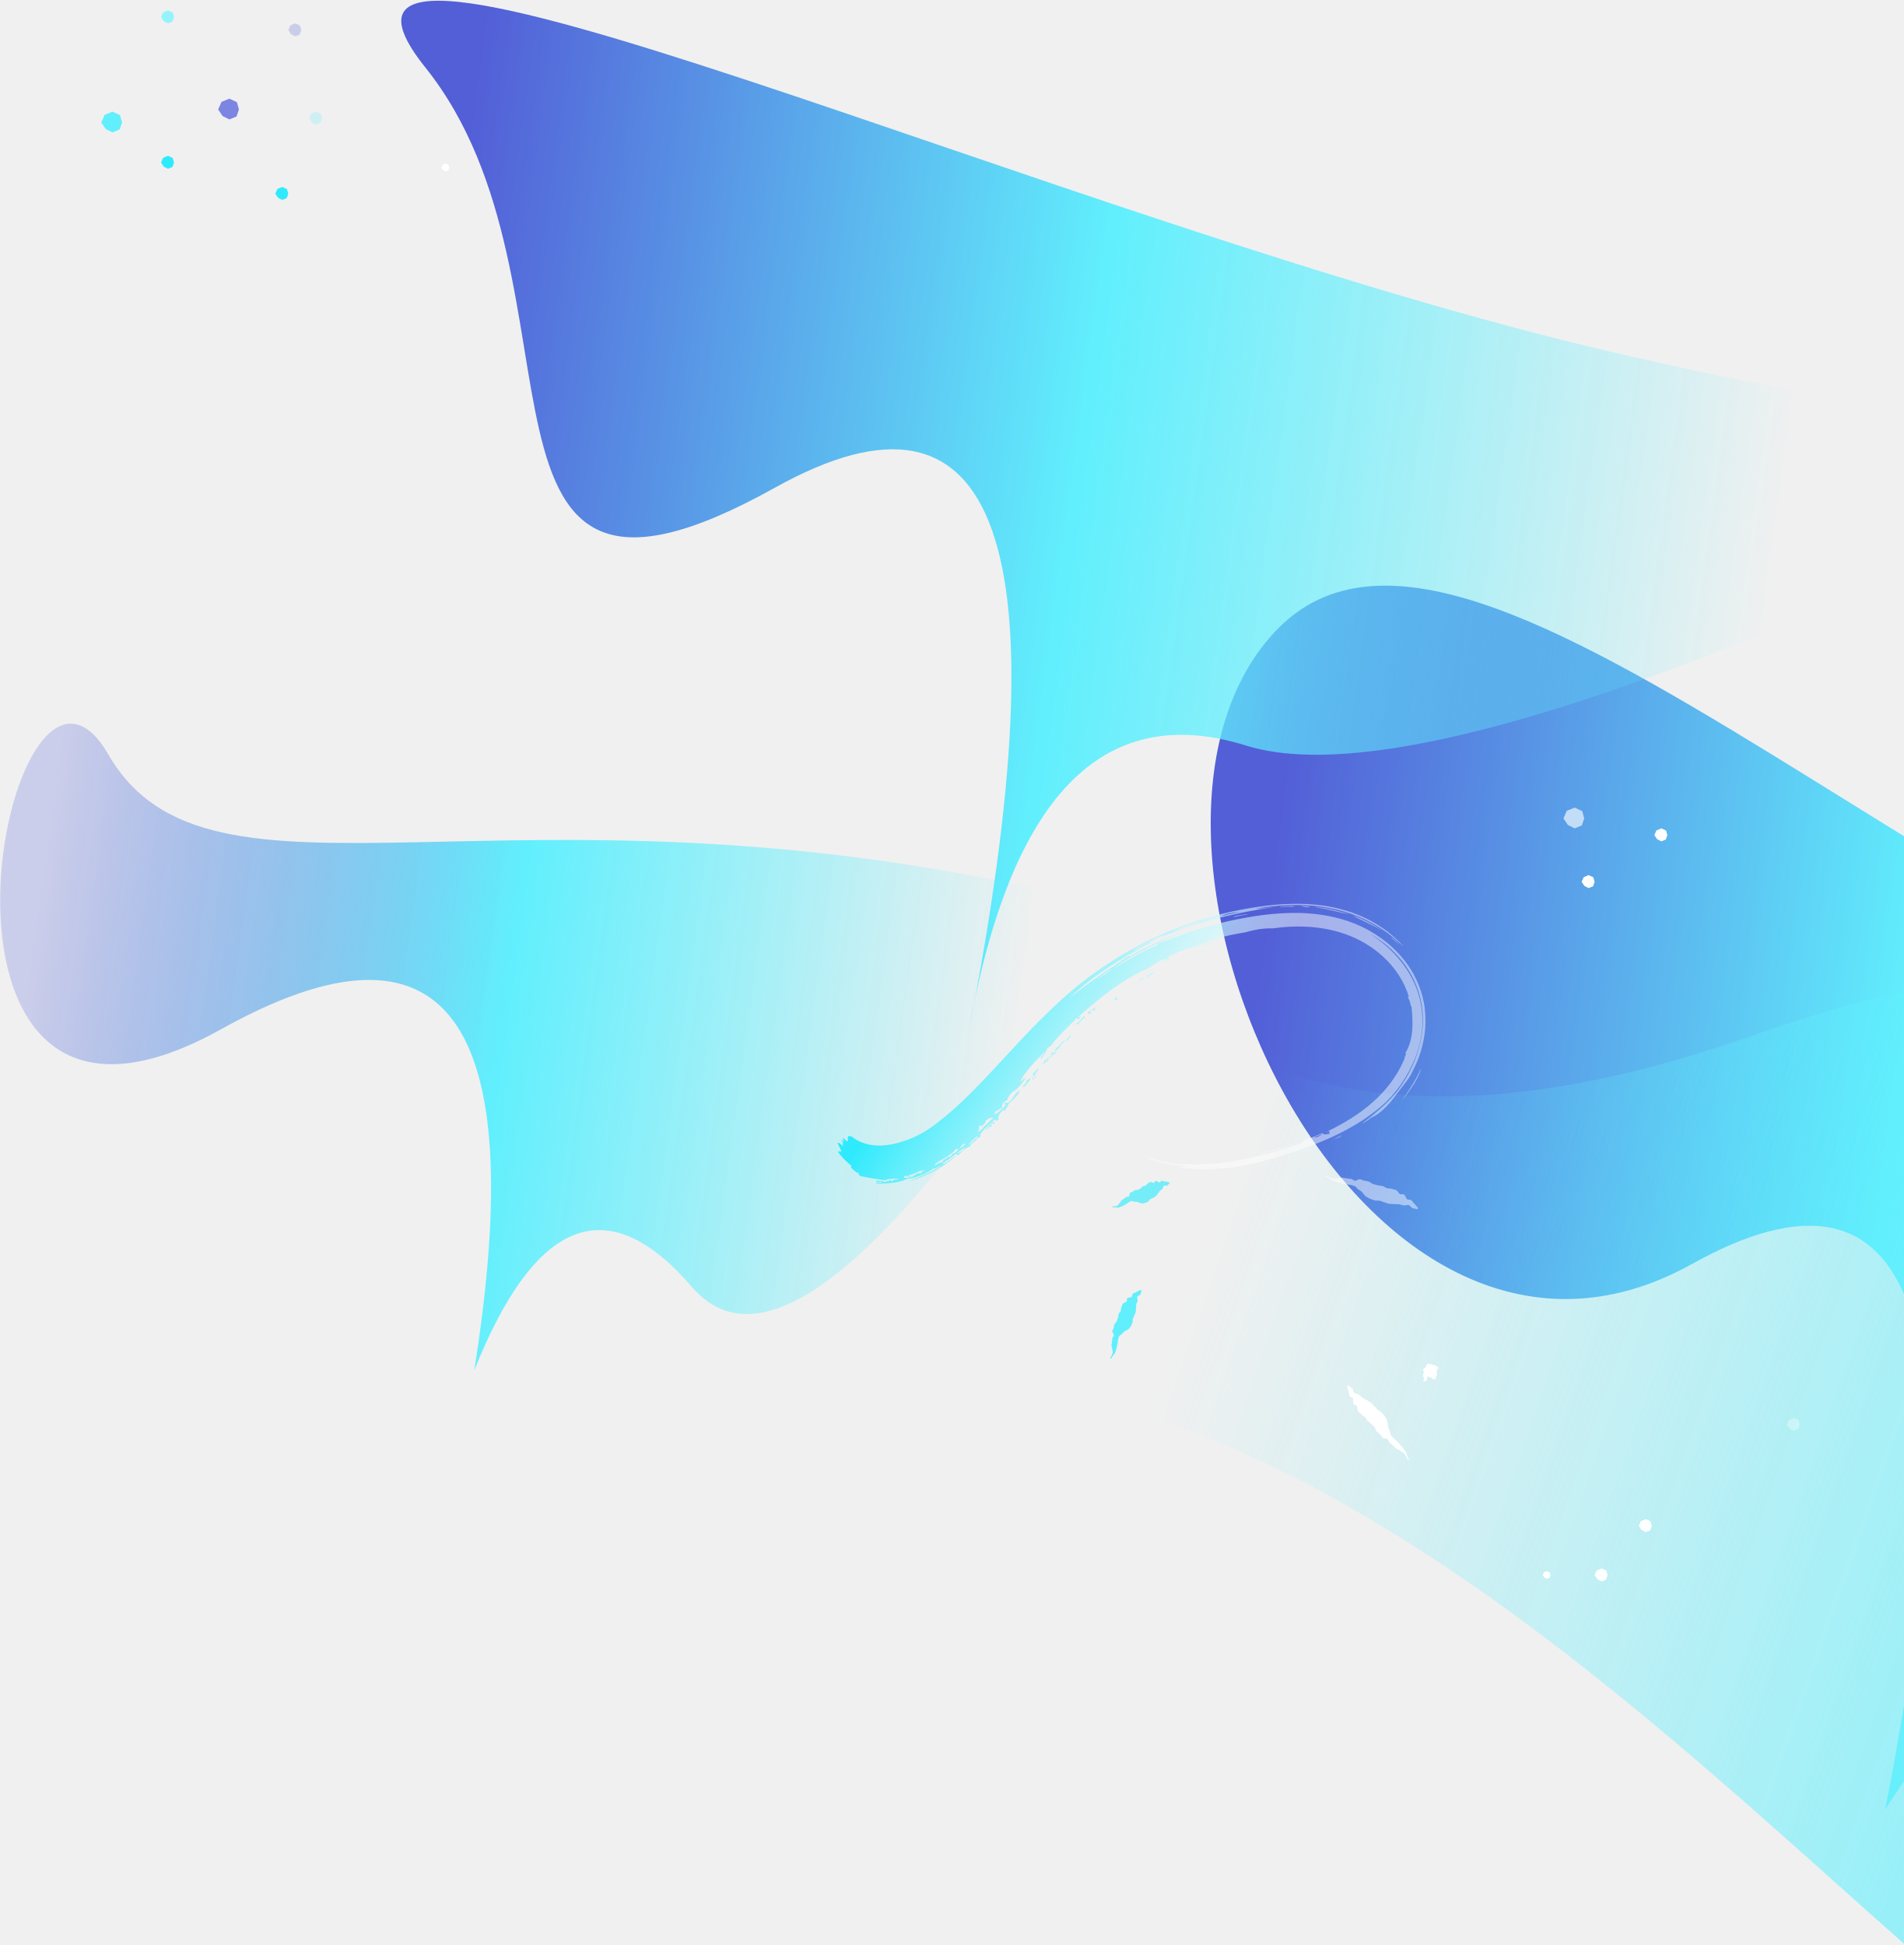
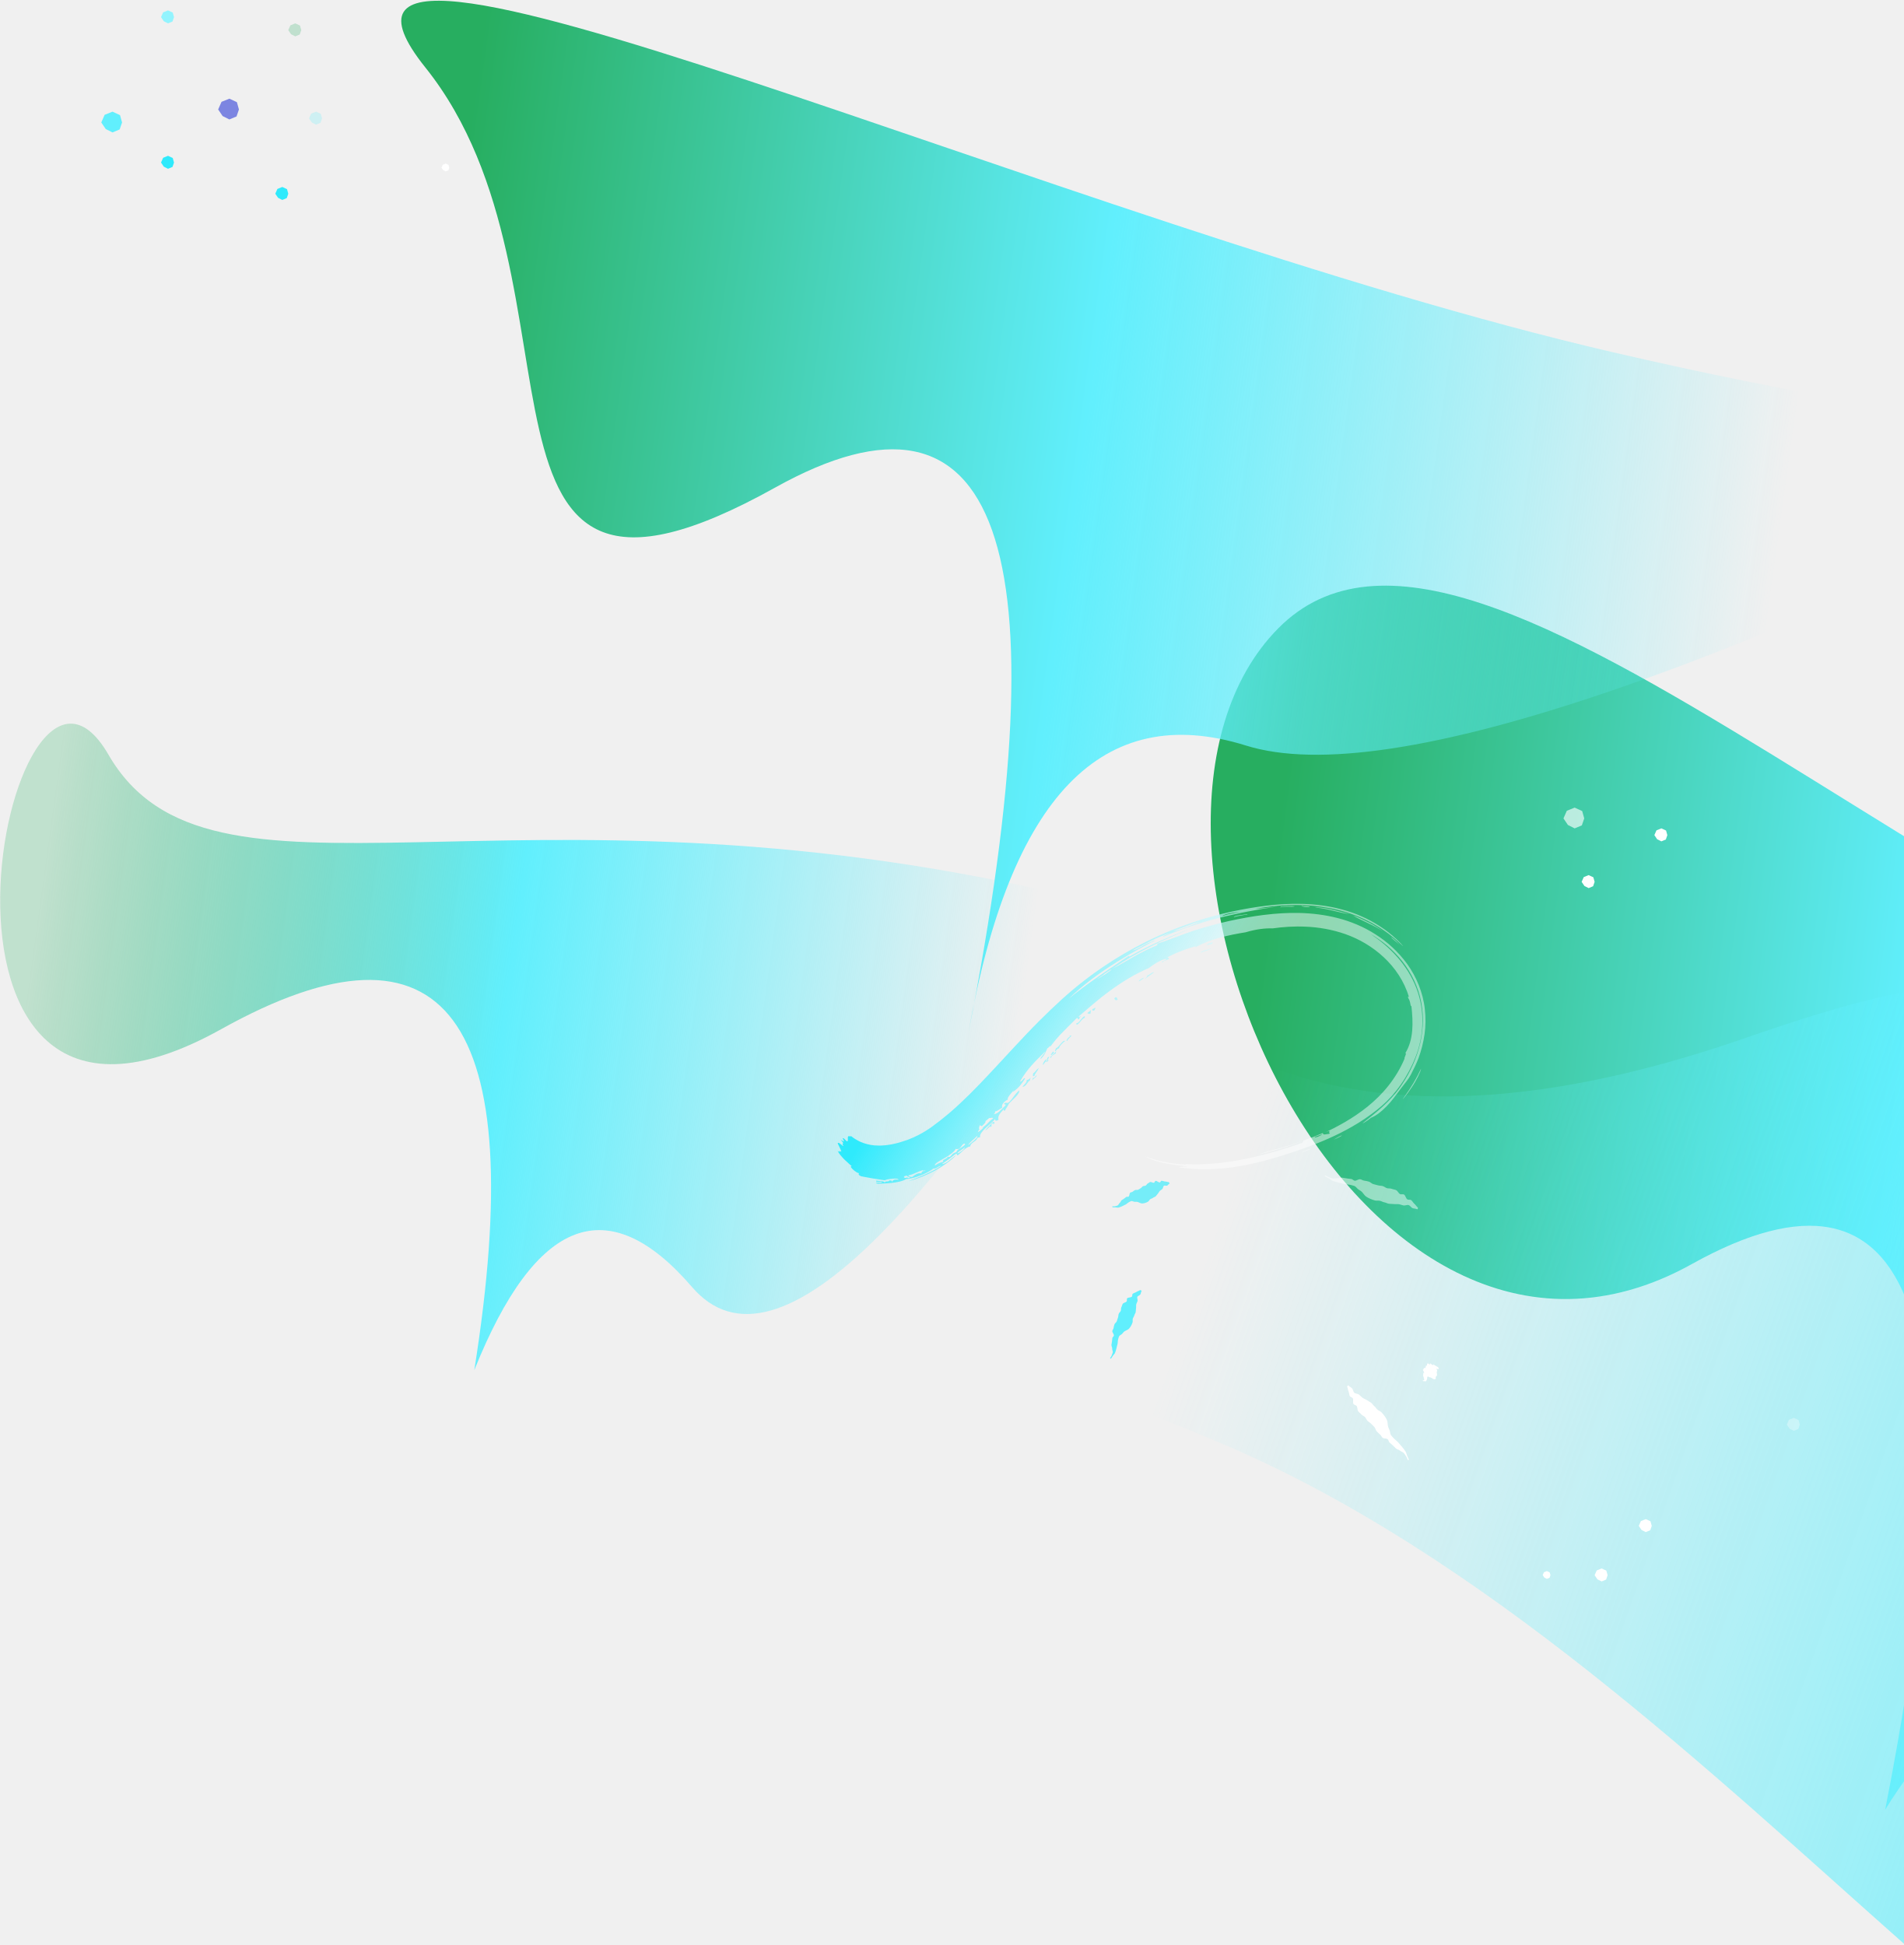
<svg xmlns="http://www.w3.org/2000/svg" width="733" height="749">
  <defs>
    <linearGradient x1="74.95%" y1="53.242%" x2="2.797%" y2="52.227%" id="a">
      <stop stop-color="#61EFFD" stop-opacity="0" offset="0%" />
      <stop stop-color="#61EFFD" offset="51.929%" />
-       <stop stop-color="#535FD7" offset="100%" />
+       <stop stop-color="#27AE60" offset="100%" />
    </linearGradient>
    <linearGradient x1="74.95%" y1="53.242%" x2="2.797%" y2="52.227%" id="b">
      <stop stop-color="#61EFFD" stop-opacity="0" offset="0%" />
      <stop stop-color="#61EFFD" offset="51.929%" />
-       <stop stop-color="#535FD7" stop-opacity=".24" offset="100%" />
+       <stop stop-color="#27AE60" stop-opacity=".24" offset="100%" />
    </linearGradient>
    <linearGradient x1="74.709%" y1="54.738%" x2="2.797%" y2="52.227%" id="c">
      <stop stop-color="#61EFFD" stop-opacity="0" offset="0%" />
      <stop stop-color="#61EFFD" offset="100%" />
    </linearGradient>
    <linearGradient x1="3.889%" y1="87.071%" x2="50%" y2="100%" id="d">
      <stop stop-color="#2FEAFC" offset="0%" />
      <stop stop-color="#FFF" stop-opacity=".48" offset="100%" />
    </linearGradient>
  </defs>
  <g fill="none" fill-rule="evenodd">
    <path d="M481.636 278.995c68.395-85.596 283.288 114.496 499.598 141.24 144.207 17.83 216.008.217 215.402-52.837l-27.273 441.597c-140.502-132.3-238.118-193.949-292.848-184.945-54.73 9.003-93.023 36.652-114.879 82.945 17.055-191.173-14.945-258.244-96-201.213-121.582 85.547-252.395-141.19-184-226.787z" fill="url(#a)" transform="rotate(6 839.799 360.69)" />
    <path d="M163.032 64.417c-75.639-76.513 250.091 34.532 466.402 61.276 144.207 17.83 230.337 13.541 258.39-12.866C689.066 243.045 561.308 302.457 504.55 291.06c-56.757-11.395-88.328 29.069-94.714 121.392 17.055-191.173-14.945-258.244-96-201.213-121.582 85.547-75.166-70.31-150.804-146.823z" fill="url(#a)" transform="rotate(6 529.928 52.472)" />
    <path d="M48.634 315.836c46.011 63.226 153.516-11.671 369.826 15.073 144.207 17.83 159.653 2.058 46.337-47.317-78.078 175.773-135.151 246.668-171.22 212.685-36.069-33.982-62.757-20.452-80.065 40.59 7.289-137.305-29.595-177.442-110.65-120.411C-18.718 502.003 2.624 252.61 48.635 315.836z" fill="url(#b)" transform="rotate(6 286.017 237.5)" />
    <path d="M312.97 376.93c68.395-85.597 283.287 114.495 499.597 141.24 144.207 17.829 216.008.216 215.403-52.839l-79.92 257.496c-74.47-81.156-169.826-80.725-286.07 1.292-174.365 123.027-22.094-66.692-205.393-43.46C273.29 703.892 244.575 462.525 312.97 376.93z" fill="url(#c)" transform="rotate(-164 644.359 561.136)" />
    <path d="M416.989 422.148c-.092-.248.209-.673.073-.901.675-.18.746-.372 1.316-1.291.38.577-.898 1.106-1.389 2.192zm-1.012.11c-.757.639-1.194 2.703-2.519 2.696 1.089-1.43 1.528-2 1.374-2.702.437-.21.813-.185 1.457-1.176-.058.43-.38.98-.178 1.296-.295.297-.267.042-.134-.114zm7.37-9.568c-1.352.212 1.098-1.648 1.721-2.825-.017.296-.404.753-.072.895-.595.522-1.966 1.289-1.649 1.93zm108.472-67.015c-4.333-.065-9.052-1.347-13.518-1.092.917-.327 3.315-.294 5.983.005 2.669.29 5.579.853 7.535 1.087zM379.709 460.87c-.515.202-1.004.378-.964.035-2.478.939-3.006 1.85-5.433 2.603.258.35.665.594 1.605.439.686-.696 1.828-1.89 3.372-1.725-.063-.332.08-.637.59-.992.072.162.815-.112.83-.36zm-6.848 2.767c-2.006.387-.995 1.465.178.678.11.198.244.365 1.012.073-.026-.528-1.176-.213-1.19-.751zm18.424-10.526c.808-.272 2.799-2.057 2.506-2.623-.254.4-.911.913-1.483 1.4-.59.472-1.103.91-1.023 1.223zm3.736-3.625c1.351-1.167 3.925-3.778 2.99-3.745-.871 1.225-2.64 2.738-2.99 3.745zm-4.579 1.849c-.115.583-.634 1.248-1.334 1.938-.35.345-.746.696-1.158 1.047-.397.348-.946.717-1.411 1.065-.958.722-1.906 1.325-2.56 1.873-.648.558-1.025 1.019-.852 1.394 1.624-1.247 1.337-1.04 3.099-1.778-.827-.762 1.238-1.07 1.388-1.956.486-.32.487.035.876-.19.897-.986.516-1.213 2.373-2.177-.075-.48.464-.906 1.111-1.42.64-.521 1.418-1.105 1.877-1.824l-.221-.27c-.193.143-.377.272-.415.11-.75.805-.687 1.413-1.708 2.276-.218-.272-1.008.465-1.065-.088zm13.129-13.126c-.37-.384-1.048.095-1.545.074-.442.447-.87.905-1.335 1.338.319.449-.591 1.325-1.16 2.084-.369-.214-1.036-.011-.726-.762-.204.962-.691 2.286.259 1.938-.797.26-.5.746-.888 1.305.487-.185 3.347-3.171 1.165-1.57 2.138-1.578 2.485-2.917 4.23-4.407zm123.85-5.83c-.068.73 2.756-.991 2.799-1.296-1.321.59-1.085.453-2.799 1.297zm-87.544-53.474l-2.104 1.707c.256-.05 1.505-.945 2.69-1.914 1.181-.975 2.358-1.953 2.362-2.311-1.598 1.193-2.403 1.873-2.948 2.518zm24.973-19.628c2.483-.504 8.041-3.54 10.392-4.847a52.282 52.282 0 0 0-5.203 2.326l-2.485 1.218c-.847.428-1.733.865-2.704 1.303zm23.378-9.735c-.879.225-4.12.946-5.185 2.012.438-.203 1.255-.522 2.167-.86l2.755-.916c1.639-.541 2.501-.837.263-.236zm-8.11 99.332c-1.831-.136-4.944.006-8.239-.305-1.643-.098-3.321-.384-4.874-.681a25.678 25.678 0 0 1-4.102-1.242c1.553.34 2.933.7 4.246.902 1.315.18 2.55.426 3.797.5 1.247.082 2.512.238 3.866.222 1.36.026 2.821.04 4.458-.066-.066-.396-1.718.009-2.441-.115 5.046-.088 9.531-.72 13.636-1.536 4.106-.826 7.844-1.848 11.414-2.966 7.131-2.292 13.543-4.894 20.636-8.203 1.05-.627.399-.832.729-1.12a132.308 132.308 0 0 0 7.144-3.68c.063.996 1.427.21 2.299.104.982-.434-.657-.565.318-1.005-.245-.294-1.035.179-1.858.672 4.467-2.775 10.038-6.448 15.265-11.661 2.589-2.576 5.135-5.611 7.239-8.976 2.107-3.354 3.851-7.015 5.003-10.877-.25-.373.802-2.355.076-2.136 1.358-2.807 1.791-5.863 1.732-8.94-.066-3.093-.602-6.202-1.315-9.52-.284 1.063-.374-1.58-1.462-2.704-.427-1.01-.08-.535.161-.528-2.378-5.78-6.518-10.661-11.275-14.224-4.769-3.591-10.161-5.984-15.568-7.276-5.372-1.275-10.613-1.551-15.356-1.266-4.752.277-9.023 1.063-12.703 1.99-3.066.234-6.351.976-10.216 2.584-6.442 1.738-13.599 4.117-18.602 7.792-.246-.217.13-.422.537-.628-2.861 1.02-7.54 3.29-10.63 5.39-.722.41.637.163.418.77-.635.435-2.232.99-2.178 1.41-1.748.327 1.83-1.08.944-1.347-2.344.855-4.385 2.56-6.118 4.22-4.926 2.698-9.829 6.46-14.088 10.362-4.279 3.892-7.904 7.92-10.773 10.942-.127.789 1.388-.897.636.11-.489.393-.391.583-.267.764-1.02.887-.269-.481-1.133-.082-4.431 5.444-6.543 7.84-9.007 12.064.046-1.067-.42.476-.979.606-.561 1.4-.575 2.555-2.134 4.417-.498-.315 1.217-2.004 1.452-3.078-3.256 3.909-6.176 7.302-8.468 12.494.801.204 1.255-1.87 1.825-1.342-1.159 2.382-2.244 4.067-4.158 5.658-.083-.194.389-.634.218-.79.173.293-2.518 3.256-1.78 3.869-1.558 1.009-2.37 2.312-1.868 3.354-.857.584-1.886 1.734-2.554 1.715-.184.414.37.227-.411 1.173 1.621-.496 2.134-1.493 4.116-3.871.233-.743-.385-.05-.648-.59 1.199-1.103.682.2 1.901-.8 1.796-2.297 1.423-2.716 3.404-4.934.446 1.412-2.104 3.708-3.392 5.449-.138.655-1.208 2.553-1.128 2.534-.105.659-.677.459-.644-.08-2.235 2.765-1.724 3.362-1.59 4.242-.91.662-1.269.536-1.29-.186-.457.636-1.038 1.313-1.639 1.998-.61.68-1.268 1.354-1.826 2.019-1.116 1.33-1.919 2.582-1.571 3.556-.376.18-.574-.03-1.116.523.069 1.088-2.452 1.97-2.296 3.385-1.674.389-3.205 2.802-4.51 4.004l-.525-.704a43.884 43.884 0 0 0-2.434 2.28c-.87.76-1.72 1.568-2.692 2.298.832.006 1.672-.717 2.572-1.538.866-.827 1.581-1.748 2.542-2.378-1.873 2.324-4.598 4.75-7.438 6.693-2.886 1.979-6.061 3.74-9.967 5.279l3.276-1.694c1.017-.584 2.056-1.084 3.024-1.686.977-.59 1.973-1.152 2.933-1.831.48-.332.969-.67 1.469-1.013l1.464-1.152c-1.146.158-1.798 1.474-2.877 1.37-.984.968-2.873 2.289-4.885 3.293-.997.513-2.008.96-2.931 1.255-.914.307-1.676.533-2.22.552-1.319 1.323-5.772 2.442-10.872 2.957-2.026-.416 1.726-.345 1.748-.662-.171-.576-2.739.459-2.278-.41 2.66.044 2.514-.173 3.382.366-.011-.78 1.489-.223 1.561-.98 1.13-.16 1.026.155 1.111.429.302-.534.419-1.125 2.442-1.072-.159-.49-1.335-.392-2.515-.121-1.205.24-2.491.59-2.636.868-.664.005-1.411-.046-2.175-.088-.769-.05-1.523-.042-2.327-.104-1.626-.151-3.213-.201-4.762-.375-1.331-.376-1.174-.776-.963-1.166-.127.082-.478.05-.927-.16a9.098 9.098 0 0 1-1.427-.834c-.907-.65-1.487-1.335-.747-1.316-.831-.55-1.469-1.095-2.03-1.491-.55-.427-1.044-.721-1.455-1.106-.816-.753-1.65-1.405-2.573-2.718 1.632.934-.262-.47 1.466.177-.095-.64-1.187-2.045-1.715-3.072.333-.783 1.718.862 2.355.784-1.495-1.675 1.052.012-1.33-2.278.856.328 2.037 1.279.694-.536.282-.67 1.512 1.14 1.933.855.398-.477-.292-1.497.157-1.926.215-.393.804.33.951-.25l1.207.73c.401.239.873.4 1.299.599.448.172.842.41 1.317.522l1.372.38c1.85.404 3.725.563 5.621.35.933-.033 1.886-.263 2.815-.408.468-.098.938-.241 1.404-.354a11.56 11.56 0 0 0 1.393-.406c1.858-.543 3.682-1.39 5.478-2.223a39.036 39.036 0 0 0 7.83-5.17l.891-.763.919-.863 1.843-1.72c1.224-1.156 2.385-2.417 3.586-3.613 4.691-4.976 9.051-10.491 13.4-16.218 5.272-6.896 11.266-15.271 17.314-22.704 5.157-6.36 10.135-12.026 15.388-17.01a144.014 144.014 0 0 1 16.238-13.405c5.745-4.051 11.915-7.878 19.115-11.42 7.194-3.545 15.385-6.901 25.227-9.633 7.868-2.167 17.19-4.203 27.467-3.908 2.555.069 5.16.302 7.764.727 1.302.187 2.6.476 3.899.755 1.325.337 2.649.667 3.932 1.1a47.358 47.358 0 0 1 7.432 3.07 45.032 45.032 0 0 1 6.702 4.168c1.919 1.422 2.708 2.238 2.903 2.422.185.205-.267-.13-.998-.693-.721-.583-1.776-1.276-2.721-1.953l-2.252-1.431c-4.448-2.635-8.964-4.528-13.58-5.734-4.588-1.218-8.989-1.772-13.346-1.916-8.699-.273-16.912 1.095-25.133 3.418 1.982-.254 5.8-1.083 8.385-1.695a178.5 178.5 0 0 0-10.789 2.967c-1.817.557-3.659 1.113-5.492 1.748-1.848.592-3.684 1.264-5.522 1.935-7.355 2.678-14.53 5.987-20.754 9.52.247-.69 1.196-.825 2.631-1.766-5.082 2.054-8.383 4.85-13.906 8.203.93-.163 1.817-.741 2.878-1.493 1.056-.753 2.278-1.702 3.925-2.465.547-.297 1.261-.82 1.451-.63l-1.364.782c-5.484 3.684-10.949 7.624-15.984 11.828-5.028 4.19-9.65 8.673-13.392 13.17 2.967-3.09 6.453-6.217 10.084-9.408 3.647-3.192 7.545-6.364 11.442-9.678-.113.263-.218.52.195.292 7.26-5.185 14.689-9.335 21.868-12.838-9.501 5.044-19.079 10.787-28.008 18.278 4.748-3.06 9.377-7.128 15.769-10.552.758-.34.519-.584.416-.844 4.679-2.054 9.187-4.546 13.67-6.552a164.894 164.894 0 0 1 12.847-5.007c4.33-1.416 8.614-2.7 13.05-3.733 8.843-2.04 18.381-3.272 28.489-1.794 2.502.353 5.051.928 7.614 1.704a46.498 46.498 0 0 1 7.469 2.977c4.86 2.4 9.483 5.742 13.458 10.169a38.381 38.381 0 0 1 5.216 7.532c1.461 2.779 2.633 5.836 3.304 8.988.684 3.144 1.027 6.389.903 9.585a45.58 45.58 0 0 1-1.348 9.45c-.558 2.03-1.202 3.92-2.247 6.563a19.986 19.986 0 0 1-.698 1.538c-.273.5-.574.992-.871 1.487-.582.997-1.249 1.936-1.802 2.906-1.447 2.437-2.909 5.028-4.682 7.24-1.717 2.19-3.545 3.995-5.49 4.996-1.043 1.169-3.911 3.335-2.672 2.132 2.42-2.371 4.754-4.681 6.832-7.027 2.124-2.411 3.935-4.844 5.336-7.221 2.89-5.008 5.004-10.462 6.021-16.263.522-2.893.692-5.887.585-8.884-.1-3.001-.661-6.021-1.502-8.933-1.749-5.863-5.038-11.05-8.971-15.03a42.83 42.83 0 0 0-6.294-5.274 47.523 47.523 0 0 0-6.857-3.834c3.908 2.084 7.702 4.57 11.09 7.719 1.721 1.534 3.28 3.304 4.76 5.136 1.427 1.89 2.759 3.88 3.834 6.037 2.213 4.287 3.418 9.048 3.738 13.582a37.872 37.872 0 0 1-1.298 12.82c-1 3.636-2.529 7.499-4.474 11.015-1.925 3.517-4.286 6.706-6.552 9.102-5.098 5.399-10.928 9.73-16.88 13.338-5.973 3.613-12.062 6.542-18.12 9.196-6.095 2.67-12.473 5.102-19.22 6.818-6.726 1.718-13.885 2.7-21.142 2.25 1.64-.423 2.921-.46 3.703-.612zm-76.598-9.11c.432-.52 1.178.204.23.77-.05-.153.145-.398.019-.521-1.455 1.005.145.874-.987 1.734.204-1.172-.711.715-1.799 1.483.741-1.352 1.819-2.45 2.537-3.465zm13.547-20.431c.6-.27.864-1.275 1.884-2.245-.232 1.299-1.295 2.293-1.314 3.203-.871.656-.595-.638-.57-.958zm4.367-4.924c.175-.258.274-.22.368-.166.172-.617-.389-1.367.64-1.844.324.312-.865 1.31-.035 1.399-.426.598-.762.85-.973.61zm-.804 1.228c-.675.433.258-1.946.872-2.125.396.4-.752 1.493-.872 2.125zm3.198-5.402l.399.343c-.449.464-1.047 1.498-1.211.878.441-.482.335-.723.812-1.221zm5.609-6.65c.295-.26.423.054.744-.296-.024.576-1.375 1.682-1.304 2.218-.946.445.053-1.32.82-1.685l-.26-.236zm-1.433 2.114c-.525.388-2.344 2.512-1.989 3.068-.672.159-.747.35-1.316 1.258-.535-.11.201-.778-.06-1.01 1.611-1.043 2.212-3.66 3.365-3.316zm17.174-18.447c.976-.972.876.358 1.331.502-.845.658-1.522-.047-1.331-.502zm10.468-8.975c-.291.518-.976 1.088-1.924 1.693-.042-.49 1.464-1.612 1.924-1.693zm-21.115 17.159c-.037.235-.068.468.114.628-1.041-.1-2.638 4.22-3.168 2.49.741-.148 1.182-.844 1.597-1.553.427-.697.834-1.398 1.457-1.565zm24.705-19.646c-.504.755-2.172 1.827-3.205 3.073.333-.523.81-1.065.732-1.536 1.292-.62 1.591-1.444 2.473-1.537zm-22.073 16.608c.278-.132.557-.27.92-.615.519.172-.289.75-.055 1.009-.569.308-1.109.188-.865-.394zm-1.721 1.889c-.304-.225.854-.978 1.187-1.395.113.349-.27.853.076 1.133-.906.729-.892.062-1.263.262zm44.598-29.883c-.233.785-2.876 1.419-3.852 2.165.468-1.156 2.041-1.085 3.852-2.165zm.553-2.651c-.215.248-.232.51-.096.786-.698.252-1.381.537-2.066.82-.037-.913 1.279-.781 2.162-1.606zm26.012 79.694c3.078-1.791 9.08-3.365 15.613-6.697-2.928 1.848-10.578 4.818-15.613 6.697zm16.275-2.553c1.834-1.148 3.026-1.67 3.169-1.64.141.039-.778.648-3.169 1.64zm11.918-6.195c1.532-1.208 2.699-1.915 2.912-1.945.209-.044-.536.649-2.912 1.945zm-47.199-81.135c.036-.811 3.369-1.193 4.817-1.74.927-.057-.128.219-1.492.58-1.368.354-3.017.887-3.325 1.16zm22.931-6.693c-.418.283-1.561.375-2.716.453-1.137.109-2.285.21-2.662.538-.555-.2.645-.49 2.067-.694 1.423-.204 3.062-.32 3.311-.297zm2.54-.533c.366-.05.41.049.441.154 6.346-.55.084.906-.441-.154zm39.097 11.024c-2.015-1.28-3.331-2.222-3.479-2.418-.15-.196.941.276 3.479 2.418zm-6.99-4.508c-.75-.402-1.734-.8-2.791-1.263-1.076-.411-2.229-.883-3.386-1.276-2.295-.844-4.547-1.535-5.801-2.29 2.091.544 4.465 1.374 6.642 2.224 2.159.898 4.102 1.86 5.336 2.605zm15.025 62.455c-.951 1.64-.669 1.285.022.254.698-1.025 1.694-2.798 2.266-3.904 1.584-2.907 2.921-6.612 2.894-7.681-.3.806-.624 1.746-1.008 2.729-.413.962-.822 2.009-1.296 3.022a75.44 75.44 0 0 1-2.878 5.58z" fill="url(#d)" transform="rotate(6 465.273 232.939)" />
    <g>
-       <path fill-opacity=".24" fill="#535FD7" d="M113.696 9l1.812.833.492 1.765-.579 1.68-1.725.722-1.624-.82L111 11.599l.81-1.837z" />
+       <path fill-opacity=".24" fill="#27AE60" d="M113.696 9l1.812.833.492 1.765-.579 1.68-1.725.722-1.624-.82L111 11.599l.81-1.837z" />
      <path fill="#61EFFD" d="M43.314 43l2.899 1.334.787 2.823-.926 2.688L43.314 51l-2.6-1.31L39 47.156l1.295-2.94z" />
      <path fill="#7C85E1" d="M88.314 38l2.899 1.334.787 2.823-.926 2.688L88.314 46l-2.6-1.31L84 42.156l1.295-2.94z" />
      <path fill="#2FEAFC" d="M108.696 72l1.812.833.492 1.765-.579 1.68-1.725.722-1.624-.82L106 74.599l.81-1.837zM64.696 60l1.812.833.492 1.765-.579 1.68-1.725.722-1.624-.82L62 62.599l.81-1.837z" />
      <path fill="#93F4FE" d="M64.696 4l1.812.833L67 6.598l-.579 1.68L64.696 9l-1.624-.82L62 6.599l.81-1.837z" />
      <path fill-opacity=".24" fill="#61EFFD" d="M121.696 43l1.812.833.492 1.765-.579 1.68-1.725.722-1.624-.82L119 45.599l.81-1.837z" />
      <path fill="#FFF" d="M171.618 63l1.087.5.295 1.059-.347 1.008-1.035.433-.975-.492-.643-.95.486-1.101zM616.696 604l1.812.833.492 1.765-.579 1.68-1.725.722-1.624-.82-1.072-1.582.81-1.837z" />
      <path fill-opacity=".32" fill="#FFF" d="M690.696 546l1.812.833.492 1.765-.579 1.68-1.725.722-1.624-.82-1.072-1.582.81-1.837z" />
      <path fill="#FFF" d="M633.696 585l1.812.833.492 1.765-.579 1.68-1.725.722-1.624-.82-1.072-1.582.81-1.837z" />
      <path fill-opacity=".64" fill="#FFF" d="M606.314 311l2.899 1.334.787 2.823-.926 2.688-2.76 1.155-2.6-1.31-1.714-2.533 1.295-2.94z" />
      <path fill="#FFF" d="M639.696 319l1.812.833.492 1.765-.579 1.68-1.725.722-1.624-.82-1.072-1.582.81-1.837zM611.696 337l1.812.833.492 1.765-.579 1.68-1.725.722-1.624-.82-1.072-1.582.81-1.837zM595.618 605l1.087.5.295 1.059-.347 1.008-1.035.433-.975-.492-.643-.95.486-1.101z" />
      <path d="M427.409 523.063c.18-.377.52-.694.646-1.09.124-.396.326-.765.411-1.176.086-.412-.274-.997-.22-1.423.055-.426-.328-1.023-.297-1.462.03-.438.19-.825.208-1.27.02-.442.122-.854.139-1.3.015-.447.585-.668.604-1.115.018-.446-.65-1.18-.616-1.624.036-.442.425-.737.487-1.17.068-.49.187-.961.336-1.42.152-.457.699-.738.887-1.177.188-.441.263-.933.451-1.374.188-.44.14-.991.288-1.45.147-.453.605-.758.792-1.19.187-.431.033-1.027.26-1.442.228-.413.272-.917.543-1.31.268-.394 1.13-.489 1.444-.857.283-.33-.055-.98.283-1.284.337-.304 1.34-.258 1.704-.542.363-.286.062-.924.435-1.204.374-.28 1.037-.4 1.4-.682.362-.283 1.037-.393 1.36-.692.098-.09.713.246.63.344-.306.36-.264.908-.497 1.306-.236.399-.988.526-1.164.958-.177.432.207 1.149.08 1.603-.129.452-.402.83-.501 1.298-.1.466.007 1.033-.081 1.502-.086.47-.047 1.001-.136 1.468-.09.466-.431.812-.536 1.27-.105.459-.439.808-.575 1.25-.14.449.069 1.059-.11 1.487-.176.43-.32.876-.57 1.271-.252.396-.48.805-.836 1.153s-1.007.567-1.502.856c-.498.29-.76.684-1.076 1.053-.319.372-1.02.577-1.212 1.005-.19.429-.274.903-.389 1.362-.116.458-.065.985-.156 1.453-.08.42-.216.817-.317 1.228-.103.41-.174.831-.316 1.224-.14.394-.218.813-.408 1.188-.19.375-.556.682-.806 1.035-.25.353-.395.747-.723 1.073-.032.031-.363-.095-.344-.133" fill="#61EFFD" />
      <path d="M428.286 464.538c.342-.047.727.07 1.057-.033.33-.101.68-.138.994-.295.317-.157.503-.77.802-.965.3-.198.465-.845.75-1.067.286-.218.607-.322.884-.566.275-.246.58-.393.847-.651.267-.256.728.054.997-.2.269-.251.274-1.222.536-1.463.261-.245.658-.125.924-.356.302-.26.623-.465.953-.645.327-.184.816.032 1.162-.116.346-.144.633-.427.972-.583.341-.156.57-.558.883-.77.306-.207.763-.089 1.085-.265.324-.175.483-.69.821-.823.34-.138.58-.468.938-.568.356-.097 1.01.377 1.392.306.342-.065.362-.735.725-.756.364-.018 1.094.624 1.485.63.391.006.402-.662.793-.653.39.006.952.299 1.336.28.385-.018.958.268 1.33.213.111-.017.48.58.376.61-.382.116-.558.569-.899.754-.34.189-.987-.151-1.294.082-.307.233-.308 1.006-.606 1.273-.296.266-.665.4-.951.687-.287.287-.469.777-.754 1.076-.287.298-.518.708-.814 1-.296.293-.723.32-1.035.582-.313.262-.73.305-1.064.521-.338.223-.52.798-.881.981-.363.176-.714.386-1.11.488-.393.103-.79.208-1.228.193-.44-.018-.995-.34-1.486-.52-.492-.178-.883-.108-1.3-.114-.423-.005-.977-.405-1.344-.283-.37.12-.707.338-1.054.53-.344.195-.643.542-.99.748-.312.182-.638.32-.961.468-.322.152-.636.336-.97.448-.336.112-.659.272-1.01.325-.351.052-.749-.08-1.117-.104-.368-.024-.708.065-1.092-.039-.038-.01-.117-.354-.082-.36" fill-opacity=".64" fill="#2FEAFC" />
      <path d="M510.24 452.562c.503.218.947.597 1.47.761.524.164 1.022.401 1.561.521.54.12 1.244-.208 1.796-.123.552.085 1.262-.272 1.823-.213.561.06 1.076.245 1.642.288.566.043 1.101.175 1.668.211.57.036.937.636 1.505.675.567.04 1.384-.63 1.946-.58.562.051.996.465 1.55.538.628.083 1.24.217 1.84.381.6.164 1.053.734 1.64.936.587.202 1.218.28 1.806.478.588.198 1.264.147 1.867.298.594.15 1.071.626 1.65.814.58.188 1.284.021 1.85.25.564.228 1.198.261 1.75.533.548.27.877 1.16 1.413 1.475.482.284 1.2-.087 1.662.251.462.337.67 1.382 1.123 1.751.453.368 1.163.022 1.613.397.45.376.788 1.064 1.244 1.424.456.361.793 1.06 1.263 1.381.142.097-.089.76-.237.678-.543-.3-1.214-.229-1.783-.452-.569-.224-.946-1.008-1.536-1.172-.589-.164-1.38.265-1.986.145-.605-.12-1.159-.39-1.773-.482-.615-.093-1.303.031-1.922-.05-.618-.082-1.28-.036-1.899-.123-.617-.087-1.142-.444-1.752-.553-.61-.109-1.138-.455-1.734-.6-.604-.15-1.338.063-1.93-.129-.59-.19-1.195-.349-1.758-.617-.563-.269-1.136-.52-1.658-.9s-.93-1.065-1.397-1.59c-.467-.529-1.019-.812-1.548-1.157-.533-.346-.918-1.084-1.497-1.3-.579-.216-1.196-.328-1.803-.469-.605-.14-1.27-.12-1.886-.242-.55-.109-1.083-.27-1.623-.405s-1.094-.238-1.62-.41c-.527-.175-1.076-.29-1.584-.517-.507-.225-.947-.628-1.43-.918-.482-.29-1.007-.473-1.46-.84-.046-.037.082-.366.133-.344" fill-opacity=".48" fill="#FFF" />
      <path d="M542.14 562.339c-.26-.468-.378-1.03-.687-1.468-.307-.439-.56-.915-.915-1.32-.356-.407-1.1-.548-1.488-.926-.39-.379-1.164-.487-1.573-.846-.408-.362-.717-.79-1.145-1.135-.43-.341-.776-.744-1.218-1.075-.439-.332-.398-1.022-.835-1.356-.436-.335-1.478-.201-1.904-.534-.429-.332-.55-.902-.968-1.242a12.872 12.872 0 0 1-1.302-1.244c-.408-.433-.48-1.136-.859-1.596-.375-.462-.87-.827-1.255-1.279-.386-.453-.978-.731-1.41-1.141-.425-.404-.579-1.04-.978-1.465-.4-.427-1.08-.605-1.444-1.058-.368-.452-.897-.76-1.234-1.24-.333-.48-.194-1.394-.508-1.901-.284-.457-1.071-.45-1.318-.936-.245-.49.057-1.497-.17-2.014-.225-.52-1.012-.504-1.236-1.023-.227-.518-.216-1.27-.466-1.774-.246-.505-.242-1.263-.521-1.744-.085-.145.407-.644.503-.51.355.491.988.701 1.401 1.134.415.433.393 1.295.845 1.686.45.39 1.346.35 1.825.722.477.372.848.847 1.342 1.204.495.357 1.157.558 1.664.91.504.353 1.101.623 1.6.986.501.362.78.923 1.254 1.31.475.387.767.934 1.203 1.355.444.424 1.182.602 1.596 1.06.405.46.841.9 1.184 1.414.345.51.691 1.026.934 1.615.243.59.225 1.382.328 2.07.104.69.416 1.211.663 1.782.25.573.16 1.392.517 1.877.354.488.79.916 1.207 1.36.416.443.963.793 1.39 1.235.38.396.724.817 1.074 1.235.354.416.737.813 1.057 1.253.319.44.68.853.95 1.327.268.475.378 1.052.578 1.57.202.515.5.969.632 1.527.013.057-.287.242-.313.195M547.76 531.579c.109-.045.328.042.401-.047.073-.09.194-.12.237-.244.043-.125-.22-.617-.201-.771.019-.153-.262-.668-.261-.843.002-.174.09-.245.08-.433-.01-.188.041-.303.027-.496-.014-.193.355.073.342-.118-.012-.191-.504-.96-.508-1.14-.004-.181.239-.066.25-.23.012-.184.06-.326.128-.446.067-.118.411.095.504.008.094-.088.103-.278.194-.368.091-.091.013-.385.073-.514.058-.126.338.016.423-.08.085-.093-.07-.478.042-.54.113-.06.092-.281.234-.308.14-.027.701.453.871.462.154.008-.135-.52.055-.467.19.052.859.684 1.069.762.211.077-.061-.432.155-.35.216.085.642.424.847.495.206.07.639.417.819.457.053.01.5.55.456.552-.16.004-.069.31-.177.377-.109.066-.596-.324-.664-.21-.068.116.264.712.226.862-.039.15-.179.179-.199.352-.02.173.107.52.094.702-.012.182.062.468.046.645-.016.178-.215.136-.246.295-.03.16-.221.127-.277.256-.058.13.13.556.044.652-.086.096-.148.22-.287.254-.138.033-.264.08-.478.022-.215-.058-.635-.367-.948-.547-.315-.18-.464-.161-.654-.192-.192-.032-.649-.385-.752-.31-.103.074-.135.235-.187.37-.052.137.006.406-.033.559-.035.137-.105.23-.157.346-.052.116-.083.258-.161.34-.079.085-.118.217-.232.258-.114.04-.349-.064-.507-.076-.158-.012-.243.064-.454-.012a1.98 1.98 0 0 1-.234-.284" fill="#FFF" />
    </g>
  </g>
</svg>
